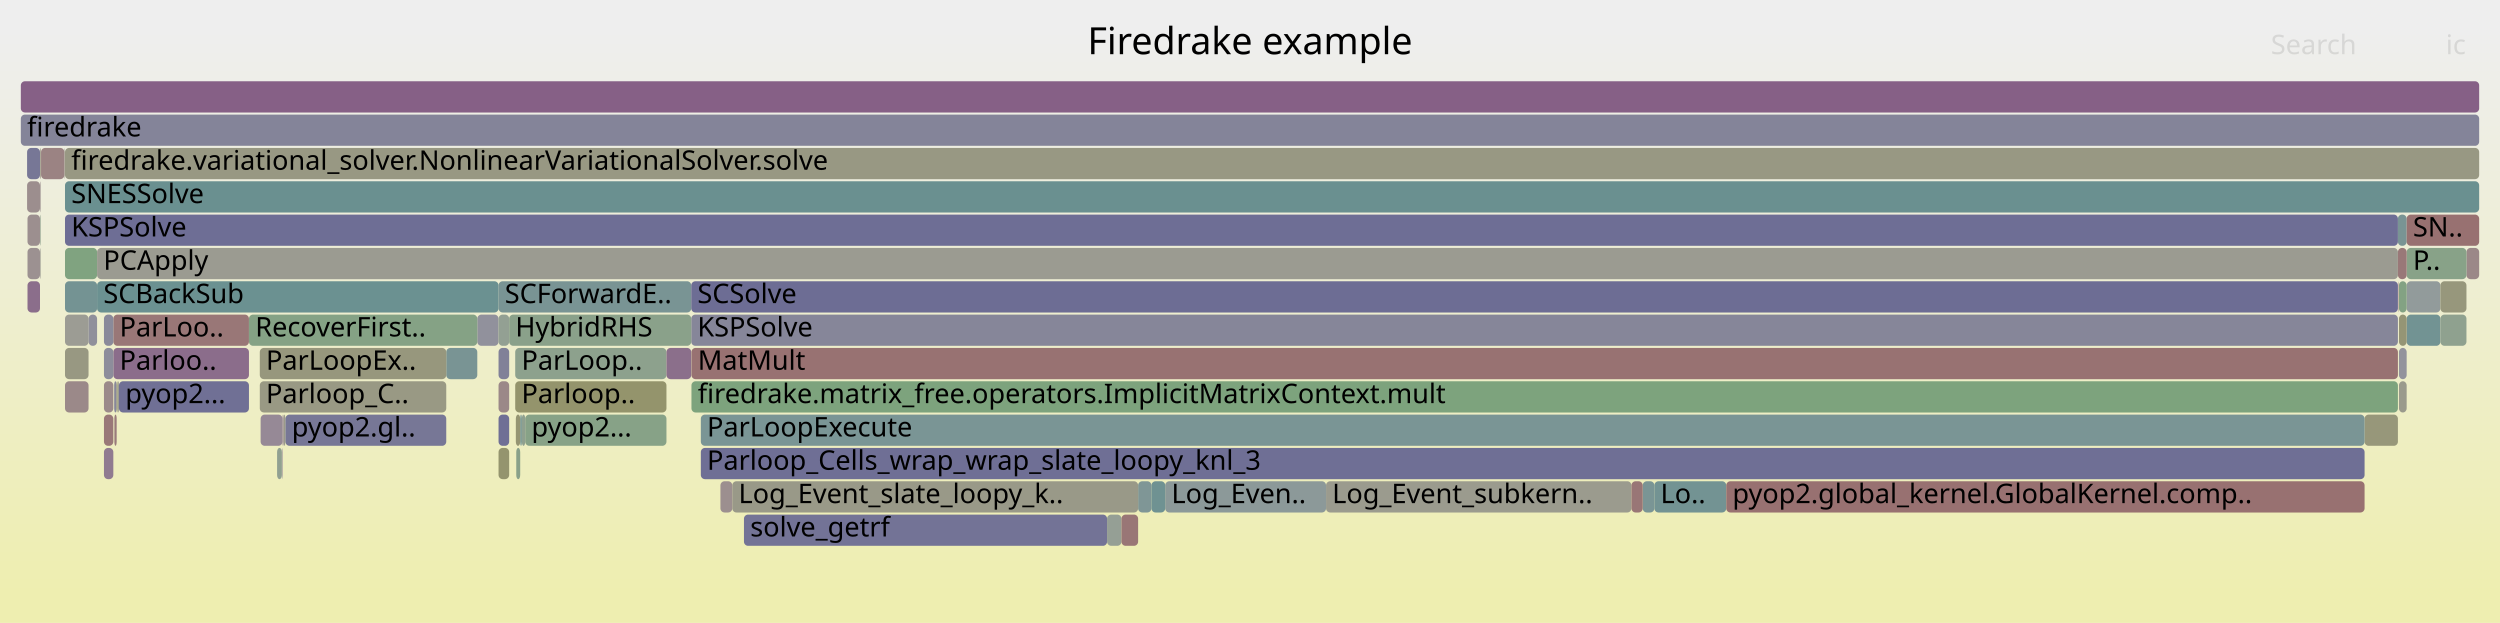
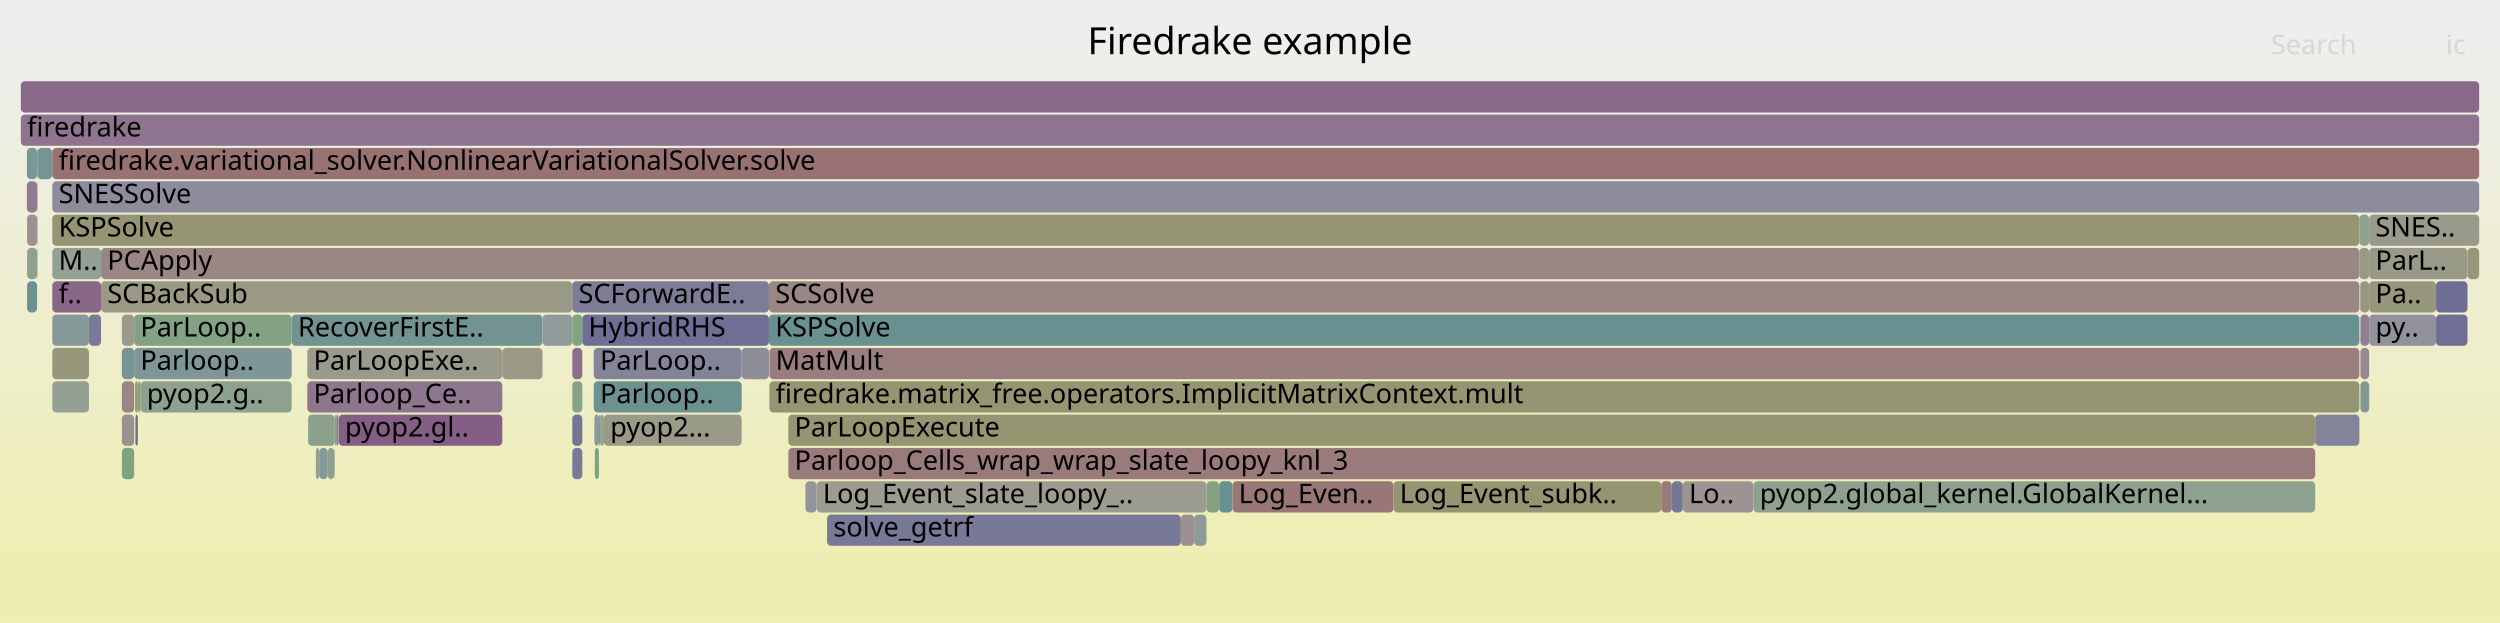
<svg xmlns="http://www.w3.org/2000/svg" version="1.1" width="1200" height="299" viewBox="0 0 1200 299">
  <defs>
    <linearGradient id="background" y1="0" y2="1" x1="0" x2="0">
      <stop stop-color="#eeeeee" offset="5%" />
      <stop stop-color="#eeeeb0" offset="95%" />
    </linearGradient>
  </defs>
  <style type="text/css">
	text { font-family:Verdana; font-size:13px; fill:rgb(0,0,0); }
	#search, #ignorecase { opacity:0.1; cursor:pointer; }
	#search:hover, #search.show, #ignorecase:hover, #ignorecase.show { opacity:1; }
	#subtitle { text-anchor:middle; font-color:rgb(160,160,160); }
	#title { text-anchor:middle; font-size:18px}
	#unzoom { cursor:pointer; }
	#frames &gt; *:hover { stroke:black; stroke-width:0.5; cursor:pointer; }
	.hide { display:none; }
	.parent { opacity:0.5; }
</style>
  <rect x="0.0" y="0" width="1200.0" height="299.0" fill="url(#background)" />
  <text id="title" x="600.00" y="26">Firedrake example</text>
  <text id="details" x="10.00" y="281"> </text>
  <text id="unzoom" x="10.00" y="26" class="hide">Reset Zoom</text>
  <text id="search" x="1090.00" y="26">Search</text>
  <text id="ignorecase" x="1174.00" y="26">ic</text>
  <text id="matched" x="1090.00" y="281"> </text>
  <g id="frames">
    <g>
-       <rect x="636.5" y="231" width="146.6" height="15.0" fill="rgb(154.625,154.625,141.643)" rx="2" ry="2" />
-       <text x="639.46" y="241.5">Log_Event_subkern..</text>
-     </g>
-     <g>
-       <rect x="239.3" y="215" width="5.1" height="15.0" fill="rgb(148.067,148.067,109.864)" rx="2" ry="2" />
-       <text x="242.29" y="225.5" />
-     </g>
-     <g>
-       <rect x="136.9" y="199" width="0.1" height="15.0" fill="rgb(150.494,150.494,121.626)" rx="2" ry="2" />
-       <text x="139.85" y="209.5" />
-     </g>
-     <g>
-       <rect x="124.7" y="183" width="89.5" height="15.0" fill="rgb(152.647,152.647,132.056)" rx="2" ry="2" />
-       <text x="127.68" y="193.5">Parloop_C..</text>
-     </g>
-     <g>
-       <rect x="31.2" y="71" width="1158.8" height="15.0" fill="rgb(152.342,152.342,130.578)" rx="2" ry="2" />
-       <text x="34.21" y="81.5">firedrake.variational_solver.NonlinearVariationalSolver.solve</text>
-     </g>
-     <g>
-       <rect x="54.4" y="167" width="65.1" height="15.0" fill="rgb(138.704,108.554,138.704)" rx="2" ry="2" />
-       <text x="57.40" y="177.5">Parloo..</text>
-     </g>
-     <g>
-       <rect x="239.3" y="199" width="5.1" height="15.0" fill="rgb(111.122,111.122,148.927)" rx="2" ry="2" />
-       <text x="242.29" y="209.5" />
-     </g>
-     <g>
-       <rect x="31.2" y="119" width="15.4" height="15.0" fill="rgb(128.367,162.824,128.367)" rx="2" ry="2" />
-       <text x="34.21" y="129.5" />
-     </g>
-     <g>
-       <rect x="249.7" y="199" width="0.8" height="15.0" fill="rgb(114.118,146.623,146.623)" rx="2" ry="2" />
-       <text x="252.65" y="209.5" />
-     </g>
-     <g>
-       <rect x="239.3" y="167" width="5.1" height="15.0" fill="rgb(128.505,128.505,152.291)" rx="2" ry="2" />
-       <text x="242.29" y="177.5" />
-     </g>
-     <g>
-       <rect x="1183.9" y="119" width="6.1" height="15.0" fill="rgb(155.084,135.644,135.644)" rx="2" ry="2" />
-       <text x="1186.89" y="129.5" />
-     </g>
-     <g>
-       <rect x="13.0" y="71" width="6.2" height="15.0" fill="rgb(118.5,118.5,150.355)" rx="2" ry="2" />
-       <text x="16.00" y="81.5" />
-     </g>
-     <g>
-       <rect x="46.6" y="119" width="1104.4" height="15.0" fill="rgb(155.38,155.38,145.303)" rx="2" ry="2" />
-       <text x="49.63" y="129.5">PCApply</text>
-     </g>
-     <g>
-       <rect x="214.2" y="167" width="14.9" height="15.0" fill="rgb(121.22,148.465,148.465)" rx="2" ry="2" />
-       <text x="217.19" y="177.5" />
-     </g>
-     <g>
-       <rect x="788.5" y="231" width="5.6" height="15.0" fill="rgb(121.67,148.581,148.581)" rx="2" ry="2" />
-       <text x="791.47" y="241.5" />
-     </g>
-     <g>
-       <rect x="1155.2" y="119" width="28.7" height="15.0" fill="rgb(136.074,161.569,136.074)" rx="2" ry="2" />
-       <text x="1158.22" y="129.5">P..</text>
-     </g>
-     <g>
-       <rect x="247.3" y="183" width="72.6" height="15.0" fill="rgb(147.664,147.664,107.91)" rx="2" ry="2" />
-       <text x="250.32" y="193.5">Parloop..</text>
-     </g>
-     <g>
-       <rect x="239.3" y="183" width="5.1" height="15.0" fill="rgb(155.156,136.198,136.198)" rx="2" ry="2" />
-       <text x="242.29" y="193.5" />
-     </g>
-     <g>
-       <rect x="31.2" y="87" width="1158.8" height="15.0" fill="rgb(105.9,144.493,144.493)" rx="2" ry="2" />
-       <text x="34.21" y="97.5">SNESSolve</text>
-     </g>
-     <g>
-       <rect x="239.3" y="135" width="92.5" height="15.0" fill="rgb(121.226,148.466,148.466)" rx="2" ry="2" />
-       <text x="242.29" y="145.5">SCForwardE..</text>
-     </g>
-     <g>
-       <rect x="559.3" y="231" width="77.2" height="15.0" fill="rgb(140.007,153.335,153.335)" rx="2" ry="2" />
-       <text x="562.30" y="241.5">Log_Even..</text>
-     </g>
-     <g>
-       <rect x="49.9" y="183" width="4.5" height="15.0" fill="rgb(155.456,138.493,138.493)" rx="2" ry="2" />
-       <text x="52.95" y="193.5" />
-     </g>
-     <g>
-       <rect x="19.2" y="103" width="0.3" height="15.0" fill="rgb(142.151,160.58,142.151)" rx="2" ry="2" />
-       <text x="22.23" y="113.5" />
-     </g>
-     <g>
-       <rect x="546.3" y="231" width="6.4" height="15.0" fill="rgb(126.789,149.908,149.908)" rx="2" ry="2" />
-       <text x="549.34" y="241.5" />
-     </g>
-     <g>
-       <rect x="56.4" y="183" width="0.7" height="15.0" fill="rgb(154.534,154.534,141.204)" rx="2" ry="2" />
-       <text x="59.44" y="193.5" />
-     </g>
-     <g>
-       <rect x="54.4" y="151" width="65.1" height="15.0" fill="rgb(152.94,119.204,119.204)" rx="2" ry="2" />
-       <text x="57.40" y="161.5">ParLoo..</text>
-     </g>
-     <g>
-       <rect x="46.6" y="135" width="192.7" height="15.0" fill="rgb(106.686,144.696,144.696)" rx="2" ry="2" />
-       <text x="49.63" y="145.5">SCBackSub</text>
-     </g>
-     <g>
-       <rect x="31.2" y="135" width="15.4" height="15.0" fill="rgb(115.839,147.069,147.069)" rx="2" ry="2" />
-       <text x="34.21" y="145.5" />
-     </g>
-     <g>
-       <rect x="531.4" y="247" width="6.9" height="15.0" fill="rgb(148.883,159.484,148.883)" rx="2" ry="2" />
-       <text x="534.35" y="257.5" />
-     </g>
-     <g>
-       <rect x="13.2" y="119" width="6.0" height="15.0" fill="rgb(156.266,144.707,144.707)" rx="2" ry="2" />
-       <text x="16.24" y="129.5" />
-     </g>
-     <g>
-       <rect x="136.1" y="199" width="0.8" height="15.0" fill="rgb(153.71,153.71,137.211)" rx="2" ry="2" />
-       <text x="139.08" y="209.5" />
-     </g>
-     <g>
-       <rect x="1135.0" y="199" width="16.0" height="15.0" fill="rgb(150.63,150.63,122.286)" rx="2" ry="2" />
-       <text x="1138.02" y="209.5" />
-     </g>
-     <g>
-       <rect x="336.4" y="215" width="798.6" height="15.0" fill="rgb(111.145,111.145,148.931)" rx="2" ry="2" />
-       <text x="339.38" y="225.5">Parloop_Cells_wrap_wrap_slate_loopy_knl_3</text>
-     </g>
-     <g>
-       <rect x="135.3" y="215" width="0.2" height="15.0" fill="rgb(122.19,122.19,151.069)" rx="2" ry="2" />
-       <text x="138.34" y="225.5" />
-     </g>
-     <g>
-       <rect x="247.8" y="215" width="1.9" height="15.0" fill="rgb(136.878,161.438,136.878)" rx="2" ry="2" />
-       <text x="250.77" y="225.5" />
-     </g>
-     <g>
-       <rect x="1155.2" y="135" width="16.2" height="15.0" fill="rgb(145.713,154.814,154.814)" rx="2" ry="2" />
-       <text x="1158.22" y="145.5" />
-     </g>
-     <g>
-       <rect x="13.0" y="87" width="6.2" height="15.0" fill="rgb(155.948,142.267,142.267)" rx="2" ry="2" />
-       <text x="16.00" y="97.5" />
-     </g>
-     <g>
-       <rect x="229.1" y="151" width="10.2" height="15.0" fill="rgb(145.116,145.116,155.506)" rx="2" ry="2" />
-       <text x="232.15" y="161.5" />
-     </g>
-     <g>
-       <rect x="31.2" y="151" width="11.3" height="15.0" fill="rgb(155.904,155.904,147.841)" rx="2" ry="2" />
-       <text x="34.21" y="161.5" />
-     </g>
-     <g>
-       <rect x="794.1" y="231" width="34.5" height="15.0" fill="rgb(115.145,146.889,146.889)" rx="2" ry="2" />
-       <text x="797.06" y="241.5">Lo..</text>
-     </g>
-     <g>
-       <rect x="19.2" y="87" width="0.3" height="15.0" fill="rgb(156.172,143.983,143.983)" rx="2" ry="2" />
-       <text x="22.23" y="97.5" />
-     </g>
-     <g>
-       <rect x="252.1" y="199" width="67.8" height="15.0" fill="rgb(135.448,161.671,135.448)" rx="2" ry="2" />
-       <text x="255.10" y="209.5">pyop2...</text>
-     </g>
-     <g>
-       <rect x="351.5" y="231" width="194.8" height="15.0" fill="rgb(153.364,153.364,135.536)" rx="2" ry="2" />
-       <text x="354.49" y="241.5">Log_Event_slate_loopy_k..</text>
-     </g>
-     <g>
-       <rect x="135.5" y="215" width="0.1" height="15.0" fill="rgb(132.839,93.524,132.839)" rx="2" ry="2" />
-       <text x="138.46" y="225.5" />
-     </g>
-     <g>
-       <rect x="247.3" y="167" width="72.6" height="15.0" fill="rgb(140.967,160.773,140.967)" rx="2" ry="2" />
-       <text x="250.32" y="177.5">ParLoop..</text>
-     </g>
-     <g>
-       <rect x="331.8" y="135" width="819.2" height="15.0" fill="rgb(108.872,108.872,148.491)" rx="2" ry="2" />
-       <text x="334.76" y="145.5">SCSolve</text>
-     </g>
-     <g>
-       <rect x="1171.4" y="135" width="12.5" height="15.0" fill="rgb(150.988,150.988,124.02)" rx="2" ry="2" />
-       <text x="1174.42" y="145.5" />
-     </g>
-     <g>
-       <rect x="10.0" y="55" width="1180.0" height="15.0" fill="rgb(131.68,131.68,152.906)" rx="2" ry="2" />
+       <rect x="13.0" y="119" width="4.8" height="15.0" fill="rgb(143.414,160.375,143.414)" rx="2" ry="2" />
+       <text x="16.01" y="129.5" />
+     </g>
+     <g>
+       <rect x="42.7" y="151" width="5.8" height="15.0" fill="rgb(122.557,122.557,151.14)" rx="2" ry="2" />
+       <text x="45.73" y="161.5" />
+     </g>
+     <g>
+       <rect x="585.2" y="231" width="6.4" height="15.0" fill="rgb(104.915,144.237,144.237)" rx="2" ry="2" />
+       <text x="588.24" y="241.5" />
+     </g>
+     <g>
+       <rect x="1133.0" y="151" width="4.2" height="15.0" fill="rgb(145.714,126.518,145.714)" rx="2" ry="2" />
+       <text x="1135.98" y="161.5" />
+     </g>
+     <g>
+       <rect x="58.5" y="199" width="5.9" height="15.0" fill="rgb(156.247,144.562,144.562)" rx="2" ry="2" />
+       <text x="61.54" y="209.5" />
+     </g>
+     <g>
+       <rect x="25.1" y="103" width="1107.4" height="15.0" fill="rgb(149.26,149.26,115.645)" rx="2" ry="2" />
+       <text x="28.14" y="113.5">KSPSolve</text>
+     </g>
+     <g>
+       <rect x="66.2" y="183" width="0.5" height="15.0" fill="rgb(149.949,149.949,118.983)" rx="2" ry="2" />
+       <text x="69.19" y="193.5" />
+     </g>
+     <g>
+       <rect x="573.2" y="247" width="5.9" height="15.0" fill="rgb(141.66,153.764,153.764)" rx="2" ry="2" />
+       <text x="576.20" y="257.5" />
+     </g>
+     <g>
+       <rect x="1133.0" y="167" width="4.2" height="15.0" fill="rgb(149.97,137.422,149.97)" rx="2" ry="2" />
+       <text x="1135.98" y="177.5" />
+     </g>
+     <g>
+       <rect x="64.8" y="183" width="1.4" height="15.0" fill="rgb(133.144,162.046,133.144)" rx="2" ry="2" />
+       <text x="67.80" y="193.5" />
+     </g>
+     <g>
+       <rect x="147.5" y="167" width="93.6" height="15.0" fill="rgb(154.359,154.359,140.356)" rx="2" ry="2" />
+       <text x="150.50" y="177.5">ParLoopExe..</text>
+     </g>
+     <g>
+       <rect x="579.1" y="231" width="6.1" height="15.0" fill="rgb(132.846,162.095,132.846)" rx="2" ry="2" />
+       <text x="582.14" y="241.5" />
+     </g>
+     <g>
+       <rect x="1137.2" y="151" width="32.1" height="15.0" fill="rgb(145.65,145.65,155.61)" rx="2" ry="2" />
+       <text x="1140.20" y="161.5">py..</text>
+     </g>
+     <g>
+       <rect x="807.7" y="231" width="34.0" height="15.0" fill="rgb(156.544,146.839,146.839)" rx="2" ry="2" />
+       <text x="810.72" y="241.5">Lo..</text>
+     </g>
+     <g>
+       <rect x="1169.3" y="135" width="15.1" height="15.0" fill="rgb(109.604,109.604,148.633)" rx="2" ry="2" />
+       <text x="1172.35" y="145.5" />
+     </g>
+     <g>
+       <rect x="287.5" y="199" width="0.9" height="15.0" fill="rgb(131.725,151.188,151.188)" rx="2" ry="2" />
+       <text x="290.50" y="209.5" />
+     </g>
+     <g>
+       <rect x="369.3" y="167" width="763.2" height="15.0" fill="rgb(153.646,124.622,124.622)" rx="2" ry="2" />
+       <text x="372.28" y="177.5">MatMult</text>
+     </g>
+     <g>
+       <rect x="48.5" y="135" width="226.2" height="15.0" fill="rgb(152.603,152.603,131.844)" rx="2" ry="2" />
+       <text x="51.49" y="145.5">SCBackSub</text>
+     </g>
+     <g>
+       <rect x="157.3" y="215" width="3.1" height="15.0" fill="rgb(141.123,160.747,141.123)" rx="2" ry="2" />
+       <text x="160.30" y="225.5" />
+     </g>
+     <g>
+       <rect x="378.4" y="215" width="732.9" height="15.0" fill="rgb(153.433,122.989,122.989)" rx="2" ry="2" />
+       <text x="381.36" y="225.5">Parloop_Cells_wrap_wrap_slate_loopy_knl_3</text>
+     </g>
+     <g>
+       <rect x="25.1" y="87" width="1164.9" height="15.0" fill="rgb(139.792,139.792,154.476)" rx="2" ry="2" />
+       <text x="28.14" y="97.5">SNESSolve</text>
+     </g>
+     <g>
+       <rect x="1184.4" y="119" width="5.6" height="15.0" fill="rgb(150.505,150.505,121.677)" rx="2" ry="2" />
+       <text x="1187.45" y="129.5" />
+     </g>
+     <g>
+       <rect x="802.5" y="231" width="5.2" height="15.0" fill="rgb(117.177,117.177,150.099)" rx="2" ry="2" />
+       <text x="805.53" y="241.5" />
+     </g>
+     <g>
+       <rect x="397.0" y="247" width="169.8" height="15.0" fill="rgb(120.135,120.135,150.671)" rx="2" ry="2" />
+       <text x="400.02" y="257.5">solve_getrf</text>
+     </g>
+     <g>
+       <rect x="1137.2" y="119" width="47.2" height="15.0" fill="rgb(153.478,153.478,136.088)" rx="2" ry="2" />
+       <text x="1140.20" y="129.5">ParL..</text>
+     </g>
+     <g>
+       <rect x="58.5" y="183" width="5.9" height="15.0" fill="rgb(154.689,132.614,132.614)" rx="2" ry="2" />
+       <text x="61.54" y="193.5" />
+     </g>
+     <g>
+       <rect x="140.0" y="151" width="120.4" height="15.0" fill="rgb(115.294,146.928,146.928)" rx="2" ry="2" />
+       <text x="143.01" y="161.5">RecoverFirstE..</text>
+     </g>
+     <g>
+       <rect x="25.1" y="167" width="17.6" height="15.0" fill="rgb(150.685,150.685,122.55)" rx="2" ry="2" />
+       <text x="28.14" y="177.5" />
+     </g>
+     <g>
+       <rect x="591.6" y="231" width="77.3" height="15.0" fill="rgb(152.941,119.216,119.216)" rx="2" ry="2" />
+       <text x="594.55" y="241.5">Log_Even..</text>
+     </g>
+     <g>
+       <rect x="369.1" y="135" width="763.4" height="15.0" fill="rgb(154.86,133.926,133.926)" rx="2" ry="2" />
+       <text x="372.14" y="145.5">SCSolve</text>
+     </g>
+     <g>
+       <rect x="10.0" y="39" width="1180.0" height="15.0" fill="rgb(137.451,105.344,137.451)" rx="2" ry="2" />
+       <text x="13.00" y="49.5" />
+     </g>
+     <g>
+       <rect x="260.4" y="151" width="14.3" height="15.0" fill="rgb(145.763,154.828,154.828)" rx="2" ry="2" />
+       <text x="263.41" y="161.5" />
+     </g>
+     <g>
+       <rect x="25.1" y="71" width="1164.9" height="15.0" fill="rgb(152.217,113.667,113.667)" rx="2" ry="2" />
+       <text x="28.14" y="81.5">firedrake.variational_solver.NonlinearVariationalSolver.solve</text>
+     </g>
+     <g>
+       <rect x="369.1" y="151" width="763.4" height="15.0" fill="rgb(106.172,144.563,144.563)" rx="2" ry="2" />
+       <text x="372.14" y="161.5">KSPSolve</text>
+     </g>
+     <g>
+       <rect x="153.2" y="215" width="4.1" height="15.0" fill="rgb(133.985,151.774,151.774)" rx="2" ry="2" />
+       <text x="156.16" y="225.5" />
+     </g>
+     <g>
+       <rect x="386.6" y="231" width="5.4" height="15.0" fill="rgb(147.51,147.51,155.97)" rx="2" ry="2" />
+       <text x="389.62" y="241.5" />
+     </g>
+     <g>
+       <rect x="841.7" y="231" width="269.6" height="15.0" fill="rgb(142.314,160.554,142.314)" rx="2" ry="2" />
+       <text x="844.68" y="241.5">pyop2.global_kernel.GlobalKernel...</text>
+     </g>
+     <g>
+       <rect x="1132.8" y="135" width="0.2" height="15.0" fill="rgb(150.92,159.153,150.92)" rx="2" ry="2" />
+       <text x="1135.81" y="145.5" />
+     </g>
+     <g>
+       <rect x="67.5" y="183" width="72.5" height="15.0" fill="rgb(142.36,160.546,142.36)" rx="2" ry="2" />
+       <text x="70.46" y="193.5">pyop2.g..</text>
+     </g>
+     <g>
+       <rect x="66.7" y="183" width="0.8" height="15.0" fill="rgb(128.126,162.863,128.126)" rx="2" ry="2" />
+       <text x="69.68" y="193.5" />
+     </g>
+     <g>
+       <rect x="356.0" y="167" width="13.1" height="15.0" fill="rgb(141.667,141.667,154.839)" rx="2" ry="2" />
+       <text x="359.01" y="177.5" />
+     </g>
+     <g>
+       <rect x="797.4" y="231" width="5.1" height="15.0" fill="rgb(153.282,121.825,121.825)" rx="2" ry="2" />
+       <text x="800.42" y="241.5" />
+     </g>
+     <g>
+       <rect x="64.4" y="151" width="75.6" height="15.0" fill="rgb(131.379,162.334,131.379)" rx="2" ry="2" />
+       <text x="67.37" y="161.5">ParLoop..</text>
+     </g>
+     <g>
+       <rect x="58.5" y="167" width="5.9" height="15.0" fill="rgb(120.486,148.274,148.274)" rx="2" ry="2" />
+       <text x="61.54" y="177.5" />
+     </g>
+     <g>
+       <rect x="25.1" y="183" width="17.6" height="15.0" fill="rgb(146.51,159.871,146.51)" rx="2" ry="2" />
+       <text x="28.14" y="193.5" />
+     </g>
+     <g>
+       <rect x="12.9" y="71" width="4.9" height="15.0" fill="rgb(123.895,149.158,149.158)" rx="2" ry="2" />
+       <text x="15.87" y="81.5" />
+     </g>
+     <g>
+       <rect x="161.3" y="199" width="0.1" height="15.0" fill="rgb(140.923,140.923,154.695)" rx="2" ry="2" />
+       <text x="164.31" y="209.5" />
+     </g>
+     <g>
+       <rect x="147.5" y="183" width="93.6" height="15.0" fill="rgb(142.369,117.945,142.369)" rx="2" ry="2" />
+       <text x="150.50" y="193.5">Parloop_Ce..</text>
+     </g>
+     <g>
+       <rect x="1133.0" y="183" width="4.2" height="15.0" fill="rgb(132.095,151.284,151.284)" rx="2" ry="2" />
+       <text x="1135.98" y="193.5" />
+     </g>
+     <g>
+       <rect x="378.4" y="199" width="732.9" height="15.0" fill="rgb(148.965,148.965,114.217)" rx="2" ry="2" />
+       <text x="381.36" y="209.5">ParLoopExecute</text>
+     </g>
+     <g>
+       <rect x="289.9" y="199" width="66.1" height="15.0" fill="rgb(153.6,153.6,136.676)" rx="2" ry="2" />
+       <text x="292.89" y="209.5">pyop2...</text>
+     </g>
+     <g>
+       <rect x="12.9" y="87" width="4.9" height="15.0" fill="rgb(143.949,121.993,143.949)" rx="2" ry="2" />
+       <text x="15.87" y="97.5" />
+     </g>
+     <g>
+       <rect x="1137.2" y="135" width="32.1" height="15.0" fill="rgb(151.455,151.455,126.28)" rx="2" ry="2" />
+       <text x="1140.20" y="145.5">Pa..</text>
+     </g>
+     <g>
+       <rect x="13.0" y="103" width="4.8" height="15.0" fill="rgb(156.128,143.644,143.644)" rx="2" ry="2" />
+       <text x="16.01" y="113.5" />
+     </g>
+     <g>
+       <rect x="161.4" y="199" width="1.0" height="15.0" fill="rgb(127.795,127.795,152.154)" rx="2" ry="2" />
+       <text x="164.44" y="209.5" />
+     </g>
+     <g>
+       <rect x="17.8" y="119" width="0.2" height="15.0" fill="rgb(152.474,152.474,131.218)" rx="2" ry="2" />
+       <text x="20.83" y="129.5" />
+     </g>
+     <g>
+       <rect x="566.8" y="247" width="6.4" height="15.0" fill="rgb(156.25,144.581,144.581)" rx="2" ry="2" />
+       <text x="569.80" y="257.5" />
+     </g>
+     <g>
+       <rect x="1132.5" y="119" width="4.7" height="15.0" fill="rgb(152.934,152.934,133.448)" rx="2" ry="2" />
+       <text x="1135.55" y="129.5" />
+     </g>
+     <g>
+       <rect x="274.7" y="183" width="4.8" height="15.0" fill="rgb(135.175,161.716,135.175)" rx="2" ry="2" />
+       <text x="277.69" y="193.5" />
+     </g>
+     <g>
+       <rect x="392.0" y="231" width="187.1" height="15.0" fill="rgb(154.941,154.941,143.174)" rx="2" ry="2" />
+       <text x="394.98" y="241.5">Log_Event_slate_loopy_..</text>
+     </g>
+     <g>
+       <rect x="369.3" y="183" width="763.2" height="15.0" fill="rgb(148.643,148.643,112.655)" rx="2" ry="2" />
+       <text x="372.28" y="193.5">firedrake.matrix_free.operators.ImplicitMatrixContext.mult</text>
+     </g>
+     <g>
+       <rect x="274.7" y="135" width="94.4" height="15.0" fill="rgb(124.378,124.378,151.492)" rx="2" ry="2" />
+       <text x="277.69" y="145.5">SCForwardE..</text>
+     </g>
+     <g>
+       <rect x="25.1" y="151" width="17.6" height="15.0" fill="rgb(135.091,152.061,152.061)" rx="2" ry="2" />
+       <text x="28.14" y="161.5" />
+     </g>
+     <g>
+       <rect x="285.0" y="183" width="71.0" height="15.0" fill="rgb(108.429,145.148,145.148)" rx="2" ry="2" />
+       <text x="288.02" y="193.5">Parloop..</text>
+     </g>
+     <g>
+       <rect x="48.5" y="119" width="1084.0" height="15.0" fill="rgb(154.873,134.026,134.026)" rx="2" ry="2" />
+       <text x="51.49" y="129.5">PCApply</text>
+     </g>
+     <g>
+       <rect x="1133.0" y="135" width="4.2" height="15.0" fill="rgb(151.759,151.759,127.756)" rx="2" ry="2" />
+       <text x="1135.98" y="145.5" />
+     </g>
+     <g>
+       <rect x="25.1" y="119" width="23.4" height="15.0" fill="rgb(146.642,159.849,146.642)" rx="2" ry="2" />
+       <text x="28.14" y="129.5">M..</text>
+     </g>
+     <g>
+       <rect x="285.3" y="199" width="2.2" height="15.0" fill="rgb(137.797,152.762,152.762)" rx="2" ry="2" />
+       <text x="288.29" y="209.5" />
+     </g>
+     <g>
+       <rect x="65.0" y="199" width="1.2" height="15.0" fill="rgb(110.866,110.866,148.877)" rx="2" ry="2" />
+       <text x="67.97" y="209.5" />
+     </g>
+     <g>
+       <rect x="1169.3" y="151" width="15.1" height="15.0" fill="rgb(111.365,111.365,148.974)" rx="2" ry="2" />
+       <text x="1172.35" y="161.5" />
+     </g>
+     <g>
+       <rect x="1132.5" y="103" width="4.7" height="15.0" fill="rgb(141.949,160.613,141.949)" rx="2" ry="2" />
+       <text x="1135.55" y="113.5" />
+     </g>
+     <g>
+       <rect x="17.8" y="103" width="0.2" height="15.0" fill="rgb(123.156,148.966,148.966)" rx="2" ry="2" />
+       <text x="20.83" y="113.5" />
+     </g>
+     <g>
+       <rect x="147.9" y="199" width="12.8" height="15.0" fill="rgb(138.796,161.126,138.796)" rx="2" ry="2" />
+       <text x="150.90" y="209.5" />
+     </g>
+     <g>
+       <rect x="160.6" y="215" width="0.1" height="15.0" fill="rgb(140.456,140.456,154.604)" rx="2" ry="2" />
+       <text x="163.56" y="225.5" />
+     </g>
+     <g>
+       <rect x="58.5" y="151" width="5.9" height="15.0" fill="rgb(154.206,154.206,139.614)" rx="2" ry="2" />
+       <text x="61.54" y="161.5" />
+     </g>
+     <g>
+       <rect x="17.8" y="71" width="0.2" height="15.0" fill="rgb(116.502,116.502,149.968)" rx="2" ry="2" />
+       <text x="20.83" y="81.5" />
+     </g>
+     <g>
+       <rect x="274.7" y="215" width="4.8" height="15.0" fill="rgb(121.721,121.721,150.978)" rx="2" ry="2" />
+       <text x="277.69" y="225.5" />
+     </g>
+     <g>
+       <rect x="162.4" y="199" width="0.2" height="15.0" fill="rgb(133.934,161.918,133.934)" rx="2" ry="2" />
+       <text x="165.37" y="209.5" />
+     </g>
+     <g>
+       <rect x="25.1" y="135" width="23.4" height="15.0" fill="rgb(136.666,103.33,136.666)" rx="2" ry="2" />
+       <text x="28.14" y="145.5">f..</text>
+     </g>
+     <g>
+       <rect x="1137.2" y="103" width="52.8" height="15.0" fill="rgb(154.172,154.172,139.45)" rx="2" ry="2" />
+       <text x="1140.20" y="113.5">SNES..</text>
+     </g>
+     <g>
+       <rect x="274.7" y="199" width="4.8" height="15.0" fill="rgb(115.515,115.515,149.777)" rx="2" ry="2" />
+       <text x="277.69" y="209.5" />
+     </g>
+     <g>
+       <rect x="274.7" y="151" width="4.8" height="15.0" fill="rgb(130.001,162.558,130.001)" rx="2" ry="2" />
+       <text x="277.69" y="161.5" />
+     </g>
+     <g>
+       <rect x="18.0" y="71" width="7.0" height="15.0" fill="rgb(117.886,147.6,147.6)" rx="2" ry="2" />
+       <text x="21.01" y="81.5" />
+     </g>
+     <g>
+       <rect x="274.7" y="167" width="4.8" height="15.0" fill="rgb(139.391,110.315,139.391)" rx="2" ry="2" />
+       <text x="277.69" y="177.5" />
+     </g>
+     <g>
+       <rect x="668.9" y="231" width="128.5" height="15.0" fill="rgb(148.892,148.892,113.861)" rx="2" ry="2" />
+       <text x="671.86" y="241.5">Log_Event_subk..</text>
+     </g>
+     <g>
+       <rect x="160.7" y="199" width="0.6" height="15.0" fill="rgb(151.78,151.78,127.859)" rx="2" ry="2" />
+       <text x="163.69" y="209.5" />
+     </g>
+     <g>
+       <rect x="288.4" y="199" width="1.5" height="15.0" fill="rgb(145.687,160.004,145.687)" rx="2" ry="2" />
+       <text x="291.44" y="209.5" />
+     </g>
+     <g>
+       <rect x="241.1" y="167" width="19.3" height="15.0" fill="rgb(153.117,153.117,134.335)" rx="2" ry="2" />
+       <text x="244.05" y="177.5" />
+     </g>
+     <g>
+       <rect x="285.0" y="167" width="71.0" height="15.0" fill="rgb(132.283,132.283,153.023)" rx="2" ry="2" />
+       <text x="288.02" y="177.5">ParLoop..</text>
+     </g>
+     <g>
+       <rect x="64.4" y="167" width="75.6" height="15.0" fill="rgb(127.029,149.97,149.97)" rx="2" ry="2" />
+       <text x="67.37" y="177.5">Parloop..</text>
+     </g>
+     <g>
+       <rect x="151.6" y="215" width="1.6" height="15.0" fill="rgb(147.837,159.655,147.837)" rx="2" ry="2" />
+       <text x="154.65" y="225.5" />
+     </g>
+     <g>
+       <rect x="58.5" y="215" width="5.9" height="15.0" fill="rgb(126.054,163.201,126.054)" rx="2" ry="2" />
+       <text x="61.54" y="225.5" />
+     </g>
+     <g>
+       <rect x="279.5" y="151" width="89.6" height="15.0" fill="rgb(110.822,110.822,148.869)" rx="2" ry="2" />
+       <text x="282.47" y="161.5">HybridRHS</text>
+     </g>
+     <g>
+       <rect x="13.0" y="135" width="4.8" height="15.0" fill="rgb(107.466,144.899,144.899)" rx="2" ry="2" />
+       <text x="16.01" y="145.5" />
+     </g>
+     <g>
+       <rect x="10.0" y="55" width="1180.0" height="15.0" fill="rgb(141.552,115.851,141.552)" rx="2" ry="2" />
      <text x="13.00" y="65.5">firedrake</text>
    </g>
    <g>
-       <rect x="239.3" y="151" width="5.1" height="15.0" fill="rgb(147.255,159.749,147.255)" rx="2" ry="2" />
-       <text x="242.29" y="161.5" />
-     </g>
-     <g>
-       <rect x="30.9" y="71" width="0.2" height="15.0" fill="rgb(153.354,153.354,135.487)" rx="2" ry="2" />
-       <text x="33.90" y="81.5" />
-     </g>
-     <g>
-       <rect x="54.8" y="183" width="1.2" height="15.0" fill="rgb(134.856,134.856,153.52)" rx="2" ry="2" />
-       <text x="57.78" y="193.5" />
-     </g>
-     <g>
-       <rect x="319.9" y="167" width="11.9" height="15.0" fill="rgb(139.485,110.555,139.485)" rx="2" ry="2" />
-       <text x="322.90" y="177.5" />
-     </g>
-     <g>
-       <rect x="49.9" y="151" width="4.5" height="15.0" fill="rgb(137.81,137.81,154.092)" rx="2" ry="2" />
-       <text x="52.95" y="161.5" />
-     </g>
-     <g>
-       <rect x="247.6" y="199" width="2.1" height="15.0" fill="rgb(149.007,149.007,114.419)" rx="2" ry="2" />
-       <text x="250.58" y="209.5" />
-     </g>
-     <g>
-       <rect x="49.9" y="215" width="4.5" height="15.0" fill="rgb(144.182,122.59,144.182)" rx="2" ry="2" />
-       <text x="52.95" y="225.5" />
-     </g>
-     <g>
-       <rect x="250.5" y="199" width="1.6" height="15.0" fill="rgb(143.148,160.418,143.148)" rx="2" ry="2" />
-       <text x="253.50" y="209.5" />
-     </g>
-     <g>
-       <rect x="345.8" y="231" width="5.7" height="15.0" fill="rgb(156.001,142.678,142.678)" rx="2" ry="2" />
-       <text x="348.82" y="241.5" />
-     </g>
-     <g>
-       <rect x="56.0" y="183" width="0.4" height="15.0" fill="rgb(147.982,147.982,109.452)" rx="2" ry="2" />
-       <text x="58.98" y="193.5" />
-     </g>
-     <g>
-       <rect x="1151.5" y="183" width="3.7" height="15.0" fill="rgb(154.184,154.184,139.508)" rx="2" ry="2" />
-       <text x="1154.46" y="193.5" />
-     </g>
-     <g>
-       <rect x="137.0" y="199" width="77.2" height="15.0" fill="rgb(118.777,118.777,150.408)" rx="2" ry="2" />
-       <text x="140.03" y="209.5">pyop2.gl..</text>
-     </g>
-     <g>
-       <rect x="135.6" y="199" width="0.5" height="15.0" fill="rgb(145.987,127.217,145.987)" rx="2" ry="2" />
-       <text x="138.59" y="209.5" />
-     </g>
-     <g>
-       <rect x="13.2" y="103" width="6.0" height="15.0" fill="rgb(156.065,143.162,143.162)" rx="2" ry="2" />
-       <text x="16.24" y="113.5" />
-     </g>
-     <g>
-       <rect x="331.9" y="167" width="819.1" height="15.0" fill="rgb(152.226,113.73,113.73)" rx="2" ry="2" />
-       <text x="334.93" y="177.5">MatMult</text>
-     </g>
-     <g>
-       <rect x="13.2" y="135" width="6.0" height="15.0" fill="rgb(139.301,110.083,139.301)" rx="2" ry="2" />
-       <text x="16.24" y="145.5" />
-     </g>
-     <g>
-       <rect x="783.1" y="231" width="5.4" height="15.0" fill="rgb(152.736,117.646,117.646)" rx="2" ry="2" />
-       <text x="786.13" y="241.5" />
-     </g>
-     <g>
-       <rect x="57.1" y="183" width="62.4" height="15.0" fill="rgb(111.639,111.639,149.027)" rx="2" ry="2" />
-       <text x="60.14" y="193.5">pyop2...</text>
-     </g>
-     <g>
-       <rect x="331.9" y="183" width="819.1" height="15.0" fill="rgb(125.47,163.296,125.47)" rx="2" ry="2" />
-       <text x="334.93" y="193.5">firedrake.matrix_free.operators.ImplicitMatrixContext.mult</text>
-     </g>
-     <g>
-       <rect x="19.2" y="71" width="0.3" height="15.0" fill="rgb(148.466,148.466,111.797)" rx="2" ry="2" />
-       <text x="22.23" y="81.5" />
-     </g>
-     <g>
-       <rect x="31.1" y="71" width="0.1" height="15.0" fill="rgb(152.932,152.932,133.44)" rx="2" ry="2" />
-       <text x="34.07" y="81.5" />
-     </g>
-     <g>
-       <rect x="124.7" y="167" width="89.5" height="15.0" fill="rgb(151.151,151.151,124.808)" rx="2" ry="2" />
-       <text x="127.68" y="177.5">ParLoopEx..</text>
-     </g>
-     <g>
-       <rect x="552.7" y="231" width="6.6" height="15.0" fill="rgb(111.208,145.869,145.869)" rx="2" ry="2" />
-       <text x="555.73" y="241.5" />
-     </g>
-     <g>
-       <rect x="1151.0" y="103" width="4.2" height="15.0" fill="rgb(121.328,148.492,148.492)" rx="2" ry="2" />
-       <text x="1153.99" y="113.5" />
-     </g>
-     <g>
-       <rect x="19.2" y="119" width="0.3" height="15.0" fill="rgb(155.846,155.846,147.562)" rx="2" ry="2" />
-       <text x="22.23" y="129.5" />
-     </g>
-     <g>
-       <rect x="31.2" y="103" width="1119.8" height="15.0" fill="rgb(109.962,109.962,148.702)" rx="2" ry="2" />
-       <text x="34.21" y="113.5">KSPSolve</text>
-     </g>
-     <g>
-       <rect x="1155.2" y="151" width="16.2" height="15.0" fill="rgb(114.321,146.676,146.676)" rx="2" ry="2" />
-       <text x="1158.22" y="161.5" />
-     </g>
-     <g>
-       <rect x="31.2" y="183" width="11.3" height="15.0" fill="rgb(155.308,137.365,137.365)" rx="2" ry="2" />
-       <text x="34.21" y="193.5" />
-     </g>
-     <g>
-       <rect x="1151.3" y="135" width="0.2" height="15.0" fill="rgb(152.535,116.099,116.099)" rx="2" ry="2" />
-       <text x="1154.31" y="145.5" />
-     </g>
-     <g>
-       <rect x="1151.5" y="135" width="3.7" height="15.0" fill="rgb(130.976,162.399,130.976)" rx="2" ry="2" />
-       <text x="1154.46" y="145.5" />
-     </g>
-     <g>
-       <rect x="331.8" y="151" width="819.2" height="15.0" fill="rgb(134.236,134.236,153.401)" rx="2" ry="2" />
-       <text x="334.76" y="161.5">KSPSolve</text>
-     </g>
-     <g>
-       <rect x="49.9" y="199" width="4.5" height="15.0" fill="rgb(152.979,119.507,119.507)" rx="2" ry="2" />
-       <text x="52.95" y="209.5" />
-     </g>
-     <g>
-       <rect x="538.3" y="247" width="8.0" height="15.0" fill="rgb(152.724,117.549,117.549)" rx="2" ry="2" />
-       <text x="541.29" y="257.5" />
-     </g>
-     <g>
-       <rect x="125.1" y="199" width="10.5" height="15.0" fill="rgb(149.962,137.402,149.962)" rx="2" ry="2" />
-       <text x="128.12" y="209.5" />
-     </g>
-     <g>
-       <rect x="828.6" y="231" width="306.4" height="15.0" fill="rgb(152.092,112.707,112.707)" rx="2" ry="2" />
-       <text x="831.56" y="241.5">pyop2.global_kernel.GlobalKernel.comp..</text>
-     </g>
-     <g>
-       <rect x="1151.5" y="151" width="3.7" height="15.0" fill="rgb(149.458,149.458,116.603)" rx="2" ry="2" />
-       <text x="1154.46" y="161.5" />
-     </g>
-     <g>
-       <rect x="133.0" y="215" width="2.3" height="15.0" fill="rgb(145.002,160.116,145.002)" rx="2" ry="2" />
-       <text x="135.99" y="225.5" />
-     </g>
-     <g>
-       <rect x="10.0" y="39" width="1180.0" height="15.0" fill="rgb(133.933,96.329,133.933)" rx="2" ry="2" />
-       <text x="13.00" y="49.5" />
-     </g>
-     <g>
-       <rect x="1171.4" y="151" width="12.5" height="15.0" fill="rgb(142.545,160.516,142.545)" rx="2" ry="2" />
-       <text x="1174.42" y="161.5" />
-     </g>
-     <g>
-       <rect x="49.9" y="167" width="4.5" height="15.0" fill="rgb(141.482,141.482,154.803)" rx="2" ry="2" />
-       <text x="52.95" y="177.5" />
-     </g>
-     <g>
-       <rect x="19.5" y="71" width="0.2" height="15.0" fill="rgb(156.735,148.302,148.302)" rx="2" ry="2" />
-       <text x="22.53" y="81.5" />
-     </g>
-     <g>
-       <rect x="336.4" y="199" width="798.6" height="15.0" fill="rgb(122.076,148.686,148.686)" rx="2" ry="2" />
-       <text x="339.38" y="209.5">ParLoopExecute</text>
-     </g>
-     <g>
-       <rect x="357.1" y="247" width="174.3" height="15.0" fill="rgb(114.833,114.833,149.645)" rx="2" ry="2" />
-       <text x="360.12" y="257.5">solve_getrf</text>
-     </g>
-     <g>
-       <rect x="1151.5" y="167" width="3.7" height="15.0" fill="rgb(146.62,146.62,155.797)" rx="2" ry="2" />
-       <text x="1154.46" y="177.5" />
-     </g>
-     <g>
-       <rect x="244.4" y="151" width="87.4" height="15.0" fill="rgb(137.906,161.271,137.906)" rx="2" ry="2" />
-       <text x="247.37" y="161.5">HybridRHS</text>
-     </g>
-     <g>
-       <rect x="42.5" y="151" width="4.1" height="15.0" fill="rgb(144.424,144.424,155.372)" rx="2" ry="2" />
-       <text x="45.50" y="161.5" />
-     </g>
-     <g>
-       <rect x="119.5" y="151" width="109.6" height="15.0" fill="rgb(133.234,162.032,133.234)" rx="2" ry="2" />
-       <text x="122.53" y="161.5">RecoverFirst..</text>
-     </g>
-     <g>
-       <rect x="54.9" y="199" width="1.1" height="15.0" fill="rgb(153.424,122.914,122.914)" rx="2" ry="2" />
-       <text x="57.93" y="209.5" />
-     </g>
-     <g>
-       <rect x="1151.0" y="119" width="4.2" height="15.0" fill="rgb(153.097,120.414,120.414)" rx="2" ry="2" />
-       <text x="1153.99" y="129.5" />
-     </g>
-     <g>
-       <rect x="1155.2" y="103" width="34.8" height="15.0" fill="rgb(152.112,112.861,112.861)" rx="2" ry="2" />
-       <text x="1158.22" y="113.5">SN..</text>
-     </g>
-     <g>
-       <rect x="19.7" y="71" width="11.2" height="15.0" fill="rgb(154.542,131.486,131.486)" rx="2" ry="2" />
-       <text x="22.68" y="81.5" />
-     </g>
-     <g>
-       <rect x="31.2" y="167" width="11.3" height="15.0" fill="rgb(152.284,152.284,130.3)" rx="2" ry="2" />
-       <text x="34.21" y="177.5" />
+       <rect x="1111.3" y="199" width="21.2" height="15.0" fill="rgb(131.244,131.244,152.821)" rx="2" ry="2" />
+       <text x="1114.31" y="209.5" />
+     </g>
+     <g>
+       <rect x="17.8" y="87" width="0.2" height="15.0" fill="rgb(141.125,141.125,154.734)" rx="2" ry="2" />
+       <text x="20.83" y="97.5" />
+     </g>
+     <g>
+       <rect x="160.4" y="215" width="0.2" height="15.0" fill="rgb(134.434,151.89,151.89)" rx="2" ry="2" />
+       <text x="163.38" y="225.5" />
+     </g>
+     <g>
+       <rect x="25.0" y="71" width="0.1" height="15.0" fill="rgb(135.63,152.2,152.2)" rx="2" ry="2" />
+       <text x="28.01" y="81.5" />
+     </g>
+     <g>
+       <rect x="162.6" y="199" width="78.5" height="15.0" fill="rgb(133.083,94.149,133.083)" rx="2" ry="2" />
+       <text x="165.60" y="209.5">pyop2.gl..</text>
+     </g>
+     <g>
+       <rect x="285.5" y="215" width="2.0" height="15.0" fill="rgb(127.027,163.042,127.027)" rx="2" ry="2" />
+       <text x="288.48" y="225.5" />
    </g>
  </g>
</svg>
